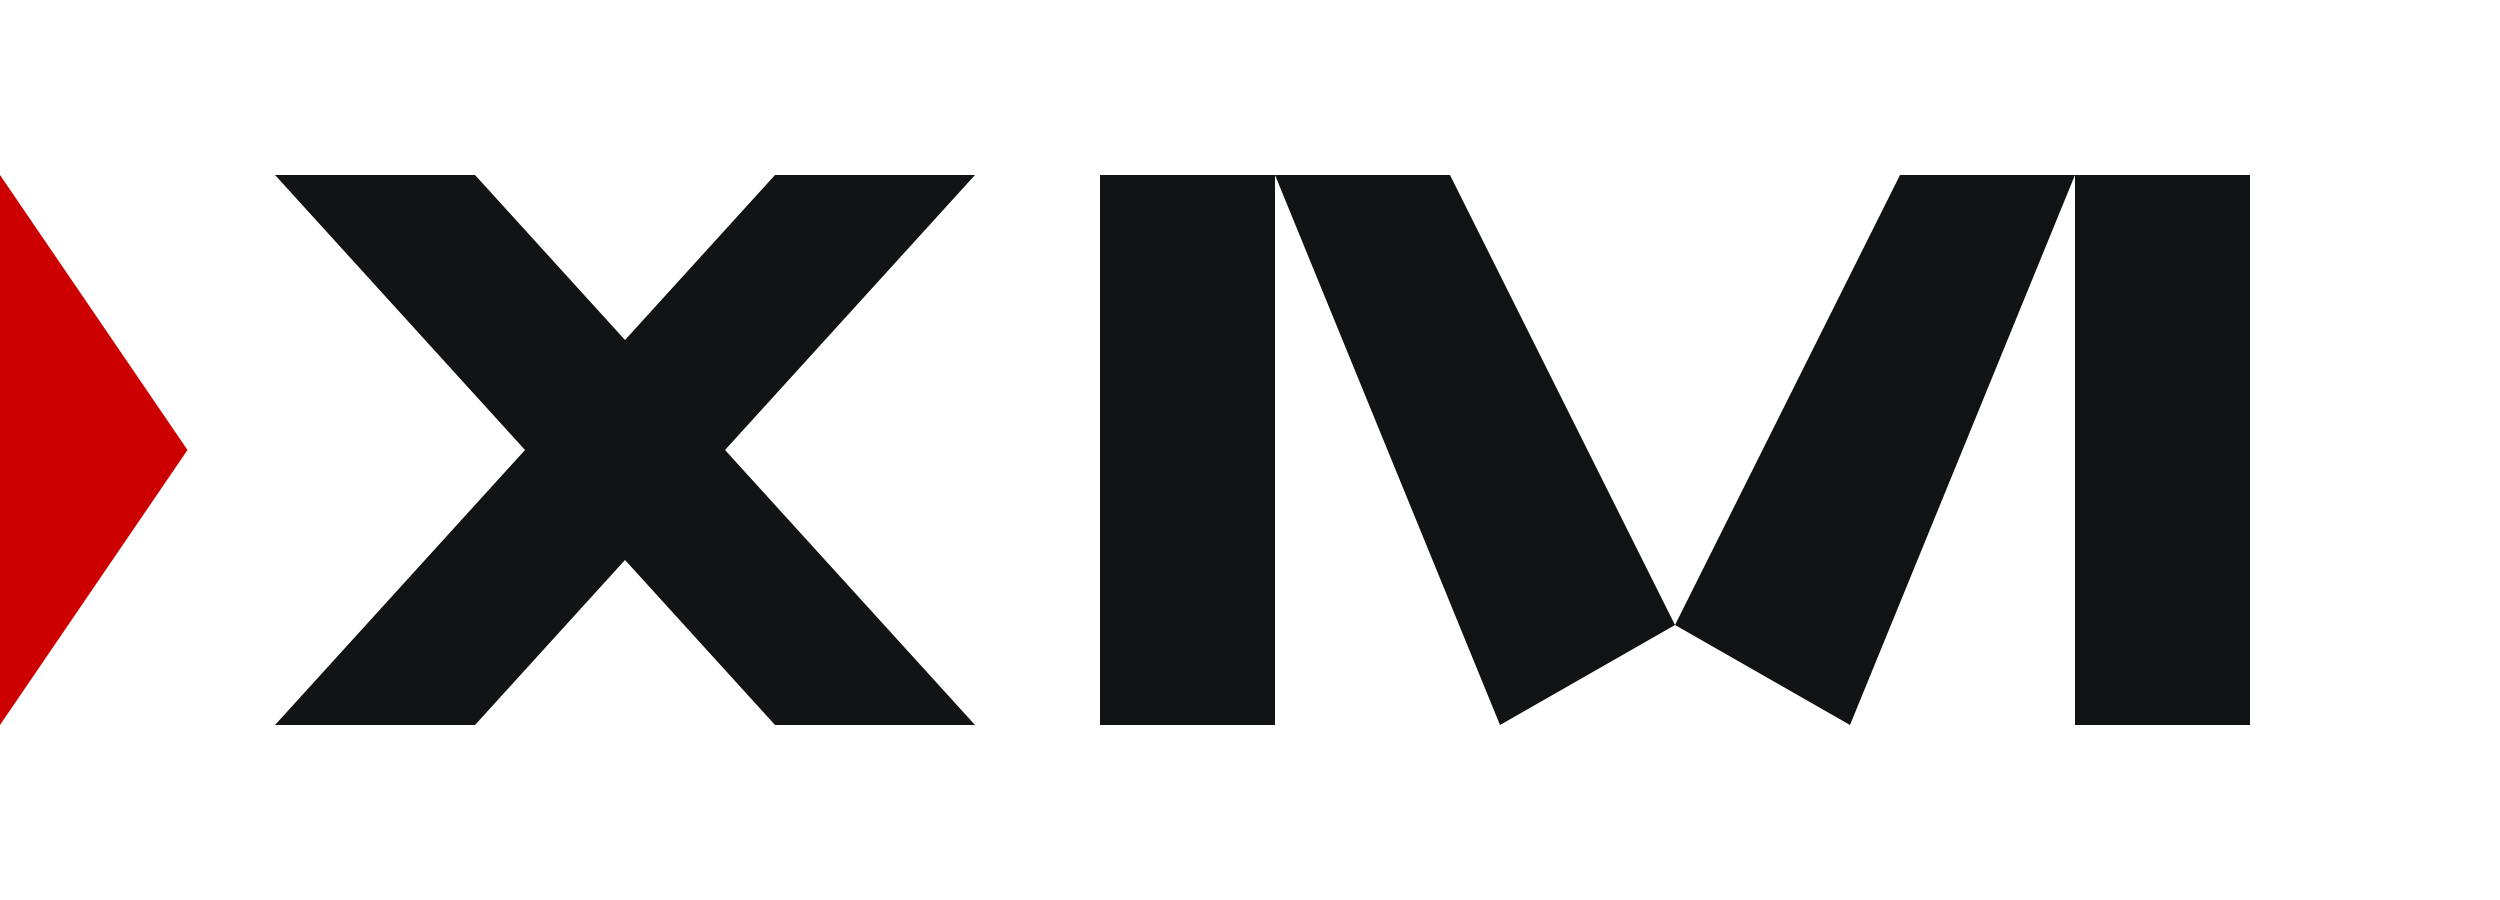
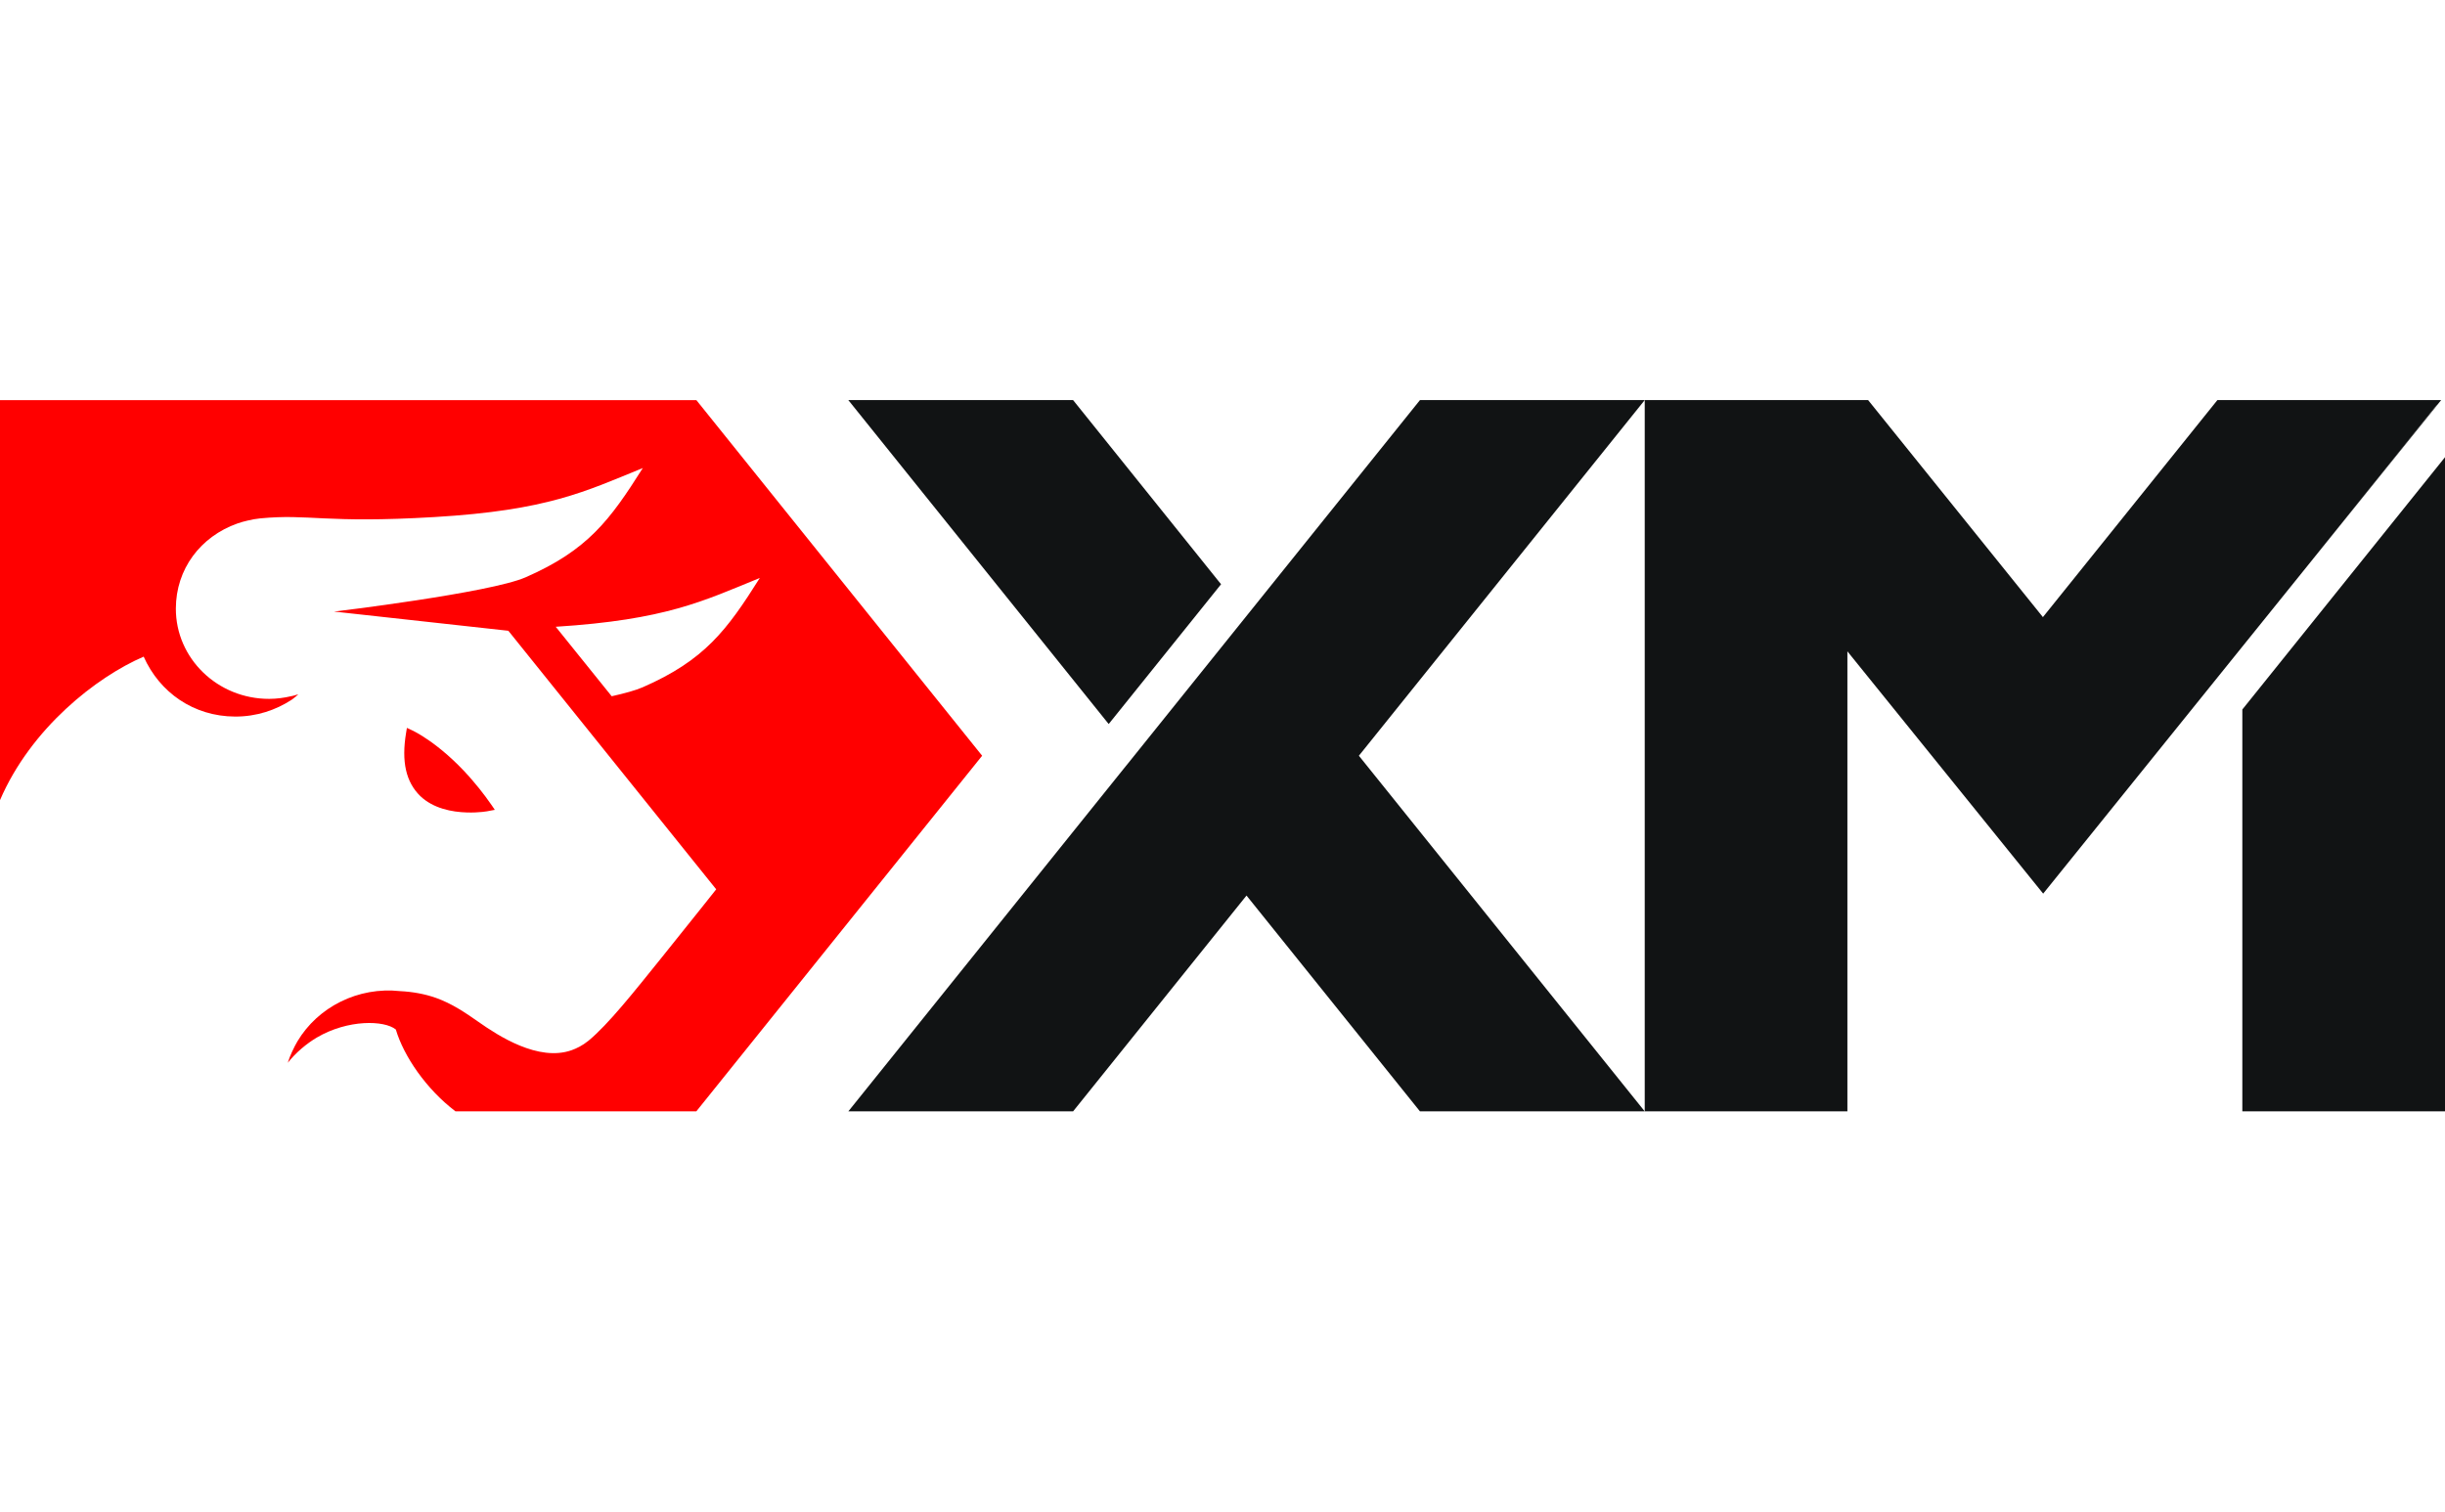
- <svg xmlns="http://www.w3.org/2000/svg" viewBox="0 0 200 72" fill="none">
-   <path d="M0 14 L15 36 L0 58 Z" fill="#CC0000" />
-   <path d="M22 14 L38 14 L78 58 L62 58 Z" fill="#111314" />
-   <path d="M78 14 L62 14 L22 58 L38 58 Z" fill="#111314" />
-   <path d="M88 14 L102 14 L102 58 L88 58 Z" fill="#111314" />
-   <path d="M102 14 L116 14 L134 50 L120 58 Z" fill="#111314" />
-   <path d="M134 50 L148 58 L166 14 L152 14 Z" fill="#111314" />
-   <path d="M166 14 L180 14 L180 58 L166 58 Z" fill="#111314" />
+ <svg xmlns="http://www.w3.org/2000/svg" width="55" height="34" viewBox="0 0 55 34" fill="none">
+   <path d="M36.998 9H31.942L27.213 14.885L25.339 17.217H25.338L19.083 25H24.139L28.04 20.145L31.942 25H36.998L30.568 17L36.998 9Z" fill="#111314" />
+   <path d="M27.213 14.885L25.339 17.217H25.339L27.213 14.885Z" fill="#111314" />
+   <path opacity="0.3" d="M27.213 14.885L25.339 17.217H25.339L27.213 14.885Z" fill="#111314" />
+   <path d="M50.441 15.96V25H55V24.999V10.285L50.441 15.96Z" fill="#111314" />
+   <path d="M54.812 9.113L54.818 9.118L54.912 9.002V9H49.88L45.955 13.882L42.023 9H36.998V9.002V24.999V25H41.557V14.652L45.961 20.102L51.939 12.688L54.812 9.113Z" fill="#111314" />
+   <path d="M51.939 12.688L54.818 9.118L54.812 9.113L51.939 12.688Z" fill="#111314" />
+   <path opacity="0.3" d="M51.939 12.688L54.818 9.118L54.812 9.113L51.939 12.688Z" fill="#111314" />
+   <path d="M27.41 13.071L24.139 9H19.083L24.882 16.215L24.94 16.287L27.468 13.142L27.41 13.071Z" fill="#111314" />
+   <path d="M15.665 9.001H0V17.999C0.695 16.381 2.171 15.227 3.232 14.771C3.589 15.574 4.353 16.116 5.289 16.119C5.765 16.121 6.205 15.976 6.571 15.734C6.625 15.693 6.683 15.647 6.711 15.618C6.658 15.631 6.598 15.654 6.553 15.66C6.396 15.697 6.228 15.72 6.057 15.721C4.892 15.723 3.953 14.809 3.956 13.688C3.958 12.8 4.51 12.07 5.339 11.776C5.422 11.746 5.493 11.729 5.571 11.71C5.659 11.688 5.758 11.67 5.851 11.661C6.965 11.554 7.297 11.778 9.773 11.631C12.322 11.48 13.164 11.056 14.46 10.528C13.717 11.706 13.216 12.378 11.822 12.987C11.02 13.337 7.524 13.757 7.514 13.757C7.514 13.757 11.347 14.18 11.435 14.189C11.621 14.423 16.111 20.005 16.111 20.005C16.111 20.005 15.599 20.651 14.88 21.545C14.268 22.304 13.682 23.046 13.236 23.412C13.102 23.521 12.965 23.586 12.861 23.623C12.112 23.89 11.206 23.298 10.766 22.989C10.463 22.776 10.163 22.574 9.809 22.448C9.556 22.358 9.278 22.309 9.001 22.295C8.059 22.192 7.152 22.65 6.69 23.426C6.621 23.541 6.512 23.769 6.474 23.907C6.655 23.675 6.905 23.47 7.129 23.338C7.824 22.93 8.642 22.947 8.904 23.158C9.084 23.761 9.585 24.496 10.245 24.999H15.664L22.093 17L15.665 9.001ZM14.454 15.461C14.304 15.527 14.059 15.595 13.76 15.662L12.501 14.099C14.975 13.942 15.813 13.523 17.092 13.001C16.35 14.179 15.849 14.852 14.455 15.461L14.454 15.461Z" fill="#FF0000" />
+   <path d="M11.002 18.241L11.131 18.217L11.061 18.114C10.966 17.977 10.872 17.851 10.778 17.734C10.728 17.671 10.68 17.615 10.631 17.558C10.606 17.528 10.581 17.499 10.556 17.471C9.876 16.709 9.289 16.435 9.257 16.422L9.176 16.384L9.153 16.374L9.135 16.485C9.027 17.138 9.133 17.593 9.454 17.907C9.749 18.189 10.172 18.267 10.501 18.276C10.777 18.285 10.983 18.247 11.002 18.241Z" fill="#FF0000" />
</svg>
